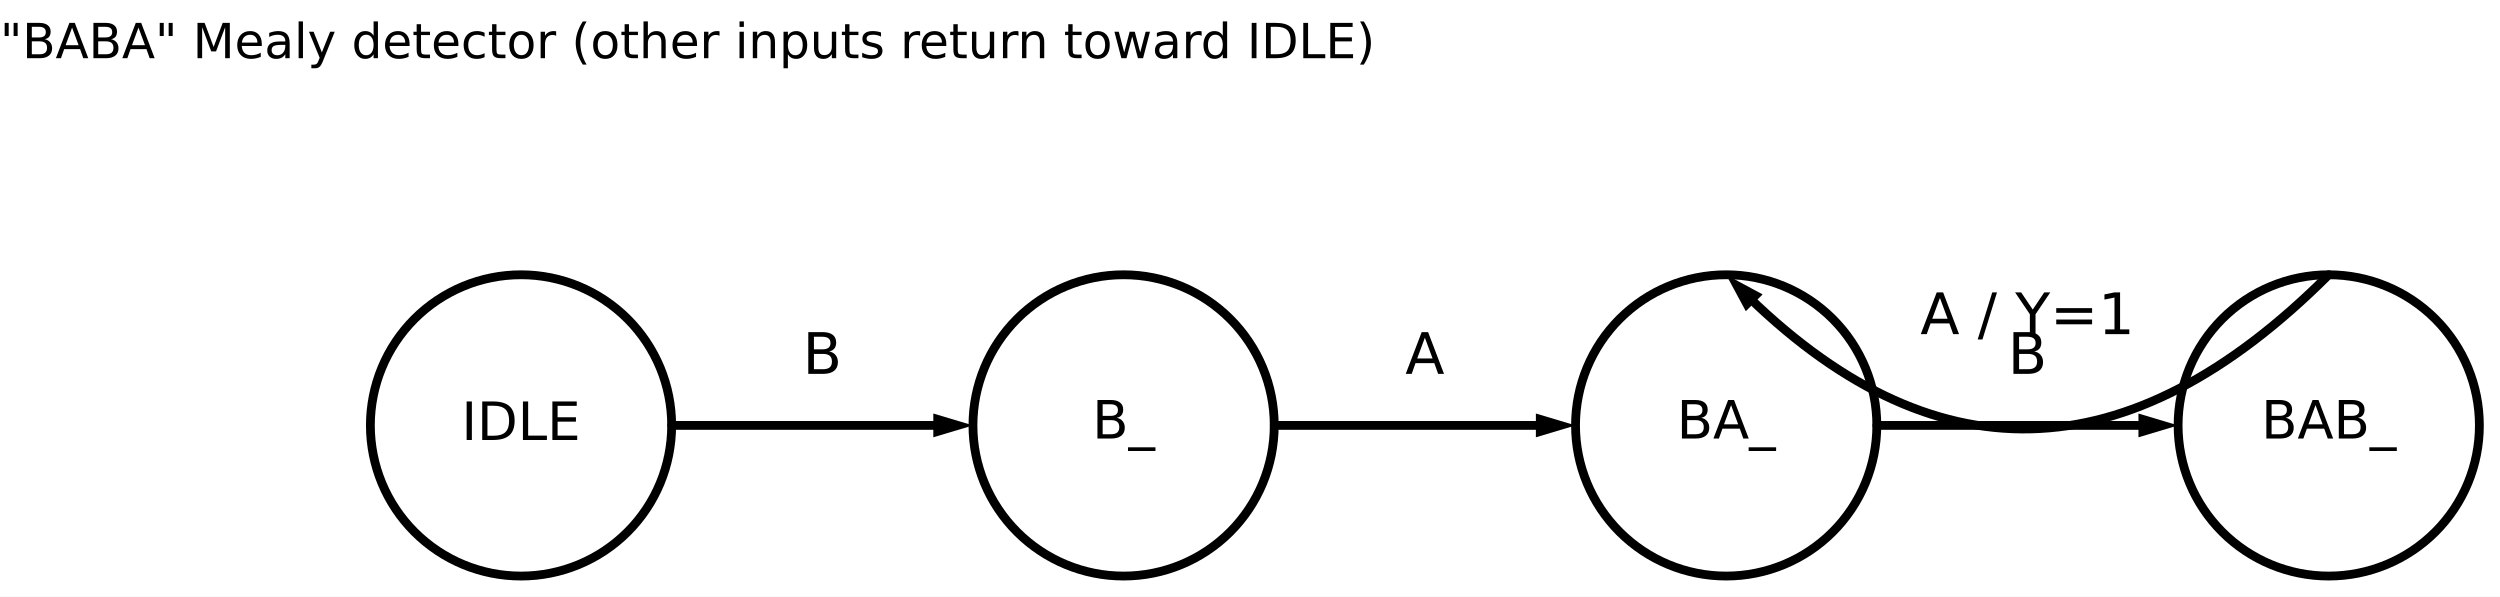
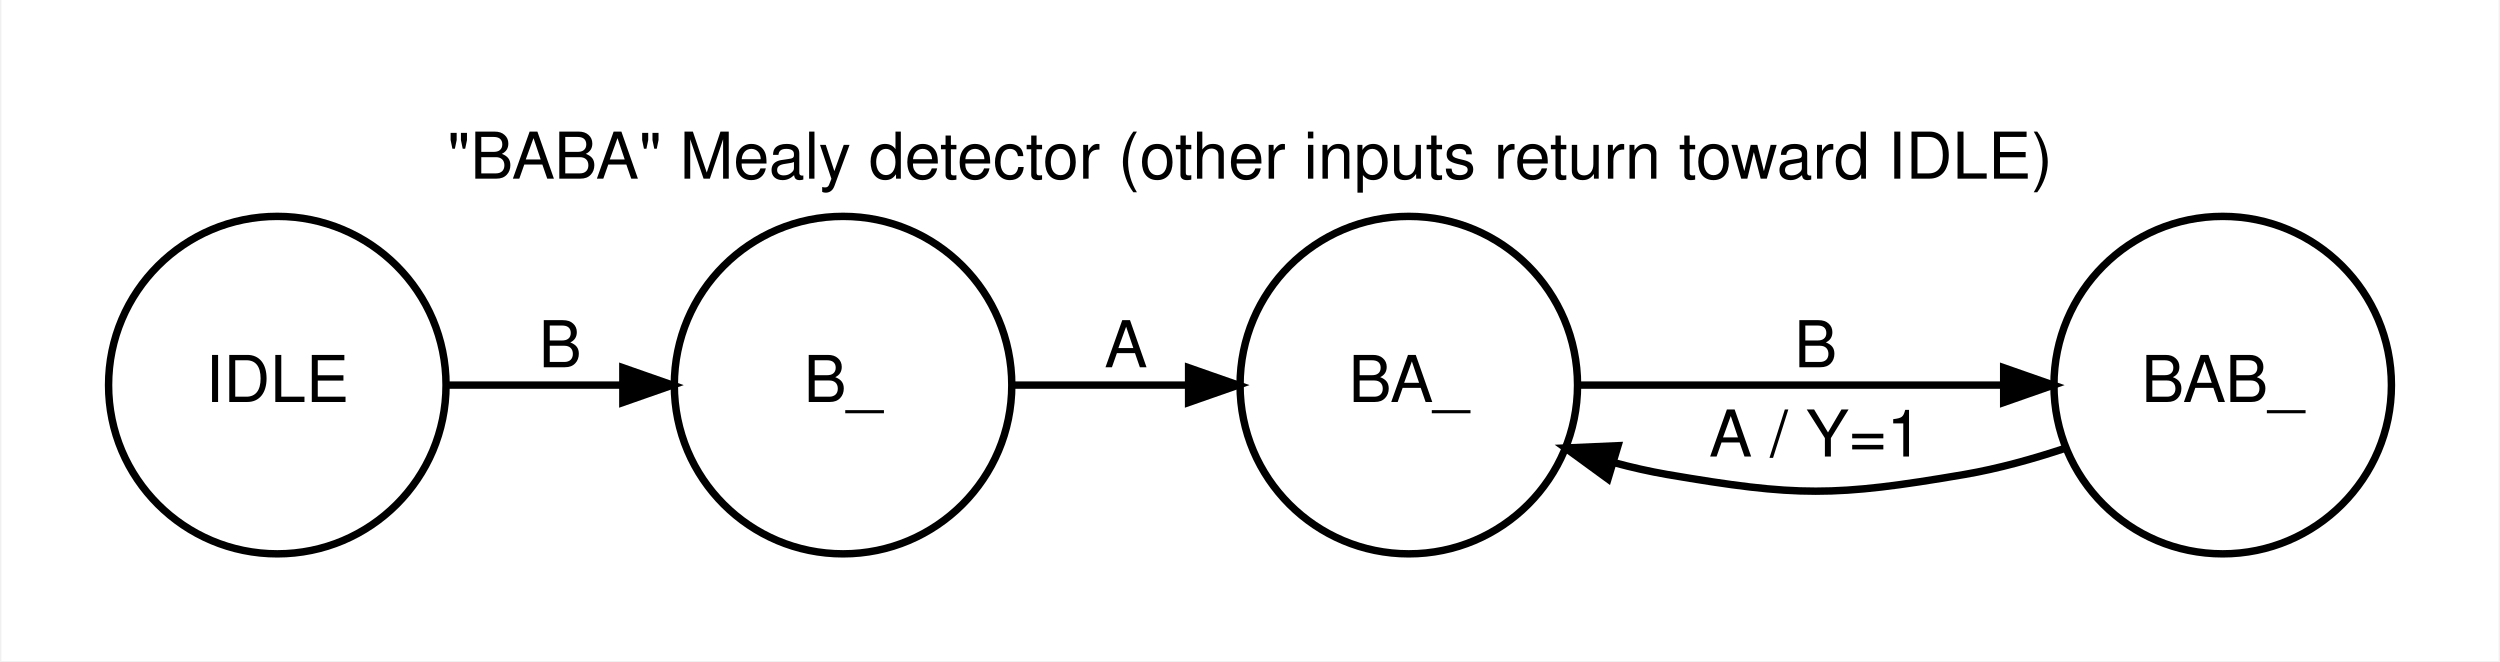
- <svg xmlns="http://www.w3.org/2000/svg" xmlns:xlink="http://www.w3.org/1999/xlink" width="567.567pt" height="135.46pt" viewBox="0 0 567.567 135.46" version="1.1">
-   <defs>
-     <style type="text/css">*{stroke-linejoin: round; stroke-linecap: butt}</style>
-   </defs>
-   <g id="figure_1">
-     <g id="patch_1">
-       <path d="M 0 135.46  L 567.567 135.46  L 567.567 0  L 0 0  z " style="fill: #ffffff" />
+ <svg xmlns="http://www.w3.org/2000/svg" width="503pt" height="133pt" viewBox="0.00 0.00 503.20 133.20">
+   <g id="graph0" class="graph" transform="scale(1 1) rotate(0) translate(21.6 111.6)">
+     <polygon fill="white" stroke="transparent" points="-21.6,21.6 -21.6,-111.6 481.6,-111.6 481.6,21.6 -21.6,21.6" />
+     <text text-anchor="middle" x="230" y="-75.6" font-family="Helvetica,sans-Serif" font-size="13.00">"BABA" Mealy detector (other inputs return toward IDLE)</text>
+     <g id="node1" class="node">
+       <ellipse fill="none" stroke="black" stroke-width="1.5" cx="34" cy="-34" rx="34" ry="34" />
+       <text text-anchor="middle" x="34" y="-30.6" font-family="Helvetica,sans-Serif" font-size="13.00">IDLE</text>
    </g>
-     <g id="axes_1">
-       <g id="patch_2">
-         <path d="M 118.287 130.78  C 127.357 130.78 136.057 127.176 142.47 120.763  C 148.884 114.35 152.487 105.65 152.487 96.58  C 152.487 87.51 148.884 78.81 142.47 72.397  C 136.057 65.984 127.357 62.38 118.287 62.38  C 109.217 62.38 100.518 65.984 94.104 72.397  C 87.691 78.81 84.087 87.51 84.087 96.58  C 84.087 105.65 87.691 114.35 94.104 120.763  C 100.518 127.176 109.217 130.78 118.287 130.78  L 118.287 130.78  z " clip-path="url(#p23f7acf33d)" style="fill: none; stroke: #000000; stroke-width: 2; stroke-linejoin: miter" />
-       </g>
-       <g id="patch_3">
-         <path d="M 255.087 130.78  C 264.157 130.78 272.857 127.176 279.27 120.763  C 285.684 114.35 289.287 105.65 289.287 96.58  C 289.287 87.51 285.684 78.81 279.27 72.397  C 272.857 65.984 264.157 62.38 255.087 62.38  C 246.017 62.38 237.318 65.984 230.904 72.397  C 224.491 78.81 220.887 87.51 220.887 96.58  C 220.887 105.65 224.491 114.35 230.904 120.763  C 237.318 127.176 246.017 130.78 255.087 130.78  L 255.087 130.78  z " clip-path="url(#p23f7acf33d)" style="fill: none; stroke: #000000; stroke-width: 2; stroke-linejoin: miter" />
-       </g>
-       <g id="patch_4">
-         <path d="M 391.887 130.78  C 400.957 130.78 409.657 127.176 416.07 120.763  C 422.484 114.35 426.087 105.65 426.087 96.58  C 426.087 87.51 422.484 78.81 416.07 72.397  C 409.657 65.984 400.957 62.38 391.887 62.38  C 382.817 62.38 374.118 65.984 367.704 72.397  C 361.291 78.81 357.687 87.51 357.687 96.58  C 357.687 105.65 361.291 114.35 367.704 120.763  C 374.118 127.176 382.817 130.78 391.887 130.78  L 391.887 130.78  z " clip-path="url(#p23f7acf33d)" style="fill: none; stroke: #000000; stroke-width: 2; stroke-linejoin: miter" />
-       </g>
-       <g id="patch_5">
-         <path d="M 528.687 130.78  C 537.757 130.78 546.457 127.176 552.87 120.763  C 559.284 114.35 562.887 105.65 562.887 96.58  C 562.887 87.51 559.284 78.81 552.87 72.397  C 546.457 65.984 537.757 62.38 528.687 62.38  C 519.617 62.38 510.918 65.984 504.504 72.397  C 498.091 78.81 494.487 87.51 494.487 96.58  C 494.487 105.65 498.091 114.35 504.504 120.763  C 510.918 127.176 519.617 130.78 528.687 130.78  L 528.687 130.78  z " clip-path="url(#p23f7acf33d)" style="fill: none; stroke: #000000; stroke-width: 2; stroke-linejoin: miter" />
-       </g>
-       <g id="patch_6">
-         <path d="M 528.687 62.38  Q 460.287 130.78 395.069 65.562  " clip-path="url(#p23f7acf33d)" style="fill: none; stroke: #000000; stroke-width: 2; stroke-linejoin: miter; stroke-linecap: round" />
-       </g>
-       <g id="patch_7">
-         <path d="M 396.342 70.653  L 391.887 62.38  L 400.161 66.835  z " clip-path="url(#p23f7acf33d)" />
-       </g>
-       <g id="line2d_1">
-         <path d="M 152.487 96.58  L 186.687 96.58  L 211.887 96.58  " clip-path="url(#p23f7acf33d)" style="fill: none; stroke: #000000; stroke-width: 2; stroke-linecap: round" />
-       </g>
-       <g id="patch_8">
-         <path d="M 211.887 93.88  L 220.887 96.58  L 211.887 99.28  z " clip-path="url(#p23f7acf33d)" />
-       </g>
-       <g id="line2d_2">
-         <path d="M 289.287 96.58  L 323.487 96.58  L 348.687 96.58  " clip-path="url(#p23f7acf33d)" style="fill: none; stroke: #000000; stroke-width: 2; stroke-linecap: round" />
-       </g>
-       <g id="patch_9">
-         <path d="M 348.687 93.88  L 357.687 96.58  L 348.687 99.28  z " clip-path="url(#p23f7acf33d)" />
-       </g>
-       <g id="line2d_3">
-         <path d="M 426.087 96.58  L 460.287 96.58  L 485.487 96.58  " clip-path="url(#p23f7acf33d)" style="fill: none; stroke: #000000; stroke-width: 2; stroke-linecap: round" />
-       </g>
-       <g id="patch_10">
-         <path d="M 485.487 93.88  L 494.487 96.58  L 485.487 99.28  z " clip-path="url(#p23f7acf33d)" />
-       </g>
-       <g id="text_1">
-         <g transform="translate(104.763 99.89125) scale(0.12 -0.12)">
-           <defs>
-             <path id="DejaVuSans-49" d="M 628 4666  L 1259 4666  L 1259 0  L 628 0  L 628 4666  z " transform="scale(0.015625)" />
-             <path id="DejaVuSans-44" d="M 1259 4147  L 1259 519  L 2022 519  Q 2988 519 3436 956  Q 3884 1394 3884 2338  Q 3884 3275 3436 3711  Q 2988 4147 2022 4147  L 1259 4147  z M 628 4666  L 1925 4666  Q 3281 4666 3915 4102  Q 4550 3538 4550 2338  Q 4550 1131 3912 565  Q 3275 0 1925 0  L 628 0  L 628 4666  z " transform="scale(0.015625)" />
-             <path id="DejaVuSans-4c" d="M 628 4666  L 1259 4666  L 1259 531  L 3531 531  L 3531 0  L 628 0  L 628 4666  z " transform="scale(0.015625)" />
-             <path id="DejaVuSans-45" d="M 628 4666  L 3578 4666  L 3578 4134  L 1259 4134  L 1259 2753  L 3481 2753  L 3481 2222  L 1259 2222  L 1259 531  L 3634 531  L 3634 0  L 628 0  L 628 4666  z " transform="scale(0.015625)" />
-           </defs>
-           <use xlink:href="#DejaVuSans-49" />
-           <use xlink:href="#DejaVuSans-44" transform="translate(29.49219 0)" />
-           <use xlink:href="#DejaVuSans-4c" transform="translate(106.4941 0)" />
-           <use xlink:href="#DejaVuSans-45" transform="translate(162.207 0)" />
-         </g>
-       </g>
-       <g id="text_2">
-         <g transform="translate(247.9709 99.5575) scale(0.12 -0.12)">
-           <defs>
-             <path id="DejaVuSans-42" d="M 1259 2228  L 1259 519  L 2272 519  Q 2781 519 3026 730  Q 3272 941 3272 1375  Q 3272 1813 3026 2020  Q 2781 2228 2272 2228  L 1259 2228  z M 1259 4147  L 1259 2741  L 2194 2741  Q 2656 2741 2882 2914  Q 3109 3088 3109 3444  Q 3109 3797 2882 3972  Q 2656 4147 2194 4147  L 1259 4147  z M 628 4666  L 2241 4666  Q 2963 4666 3353 4366  Q 3744 4066 3744 3513  Q 3744 3084 3544 2831  Q 3344 2578 2956 2516  Q 3422 2416 3680 2098  Q 3938 1781 3938 1306  Q 3938 681 3513 340  Q 3088 0 2303 0  L 628 0  L 628 4666  z " transform="scale(0.015625)" />
-             <path id="DejaVuSans-5f" d="M 3263 -1063  L 3263 -1509  L -63 -1509  L -63 -1063  L 3263 -1063  z " transform="scale(0.015625)" />
-           </defs>
-           <use xlink:href="#DejaVuSans-42" />
-           <use xlink:href="#DejaVuSans-5f" transform="translate(68.60352 0)" />
-         </g>
-       </g>
-       <g id="text_3">
-         <g transform="translate(380.6665 99.5575) scale(0.12 -0.12)">
-           <defs>
-             <path id="DejaVuSans-41" d="M 2188 4044  L 1331 1722  L 3047 1722  L 2188 4044  z M 1831 4666  L 2547 4666  L 4325 0  L 3669 0  L 3244 1197  L 1141 1197  L 716 0  L 50 0  L 1831 4666  z " transform="scale(0.015625)" />
-           </defs>
-           <use xlink:href="#DejaVuSans-42" />
-           <use xlink:href="#DejaVuSans-41" transform="translate(68.60352 0)" />
-           <use xlink:href="#DejaVuSans-5f" transform="translate(137.0117 0)" />
-         </g>
-       </g>
-       <g id="text_4">
-         <g transform="translate(513.3499 99.5575) scale(0.12 -0.12)">
-           <use xlink:href="#DejaVuSans-42" />
-           <use xlink:href="#DejaVuSans-41" transform="translate(68.60352 0)" />
-           <use xlink:href="#DejaVuSans-42" transform="translate(137.0117 0)" />
-           <use xlink:href="#DejaVuSans-5f" transform="translate(205.6152 0)" />
-         </g>
-       </g>
-       <g id="text_5">
-         <g transform="translate(182.2278 84.87641) scale(0.13 -0.13)">
-           <use xlink:href="#DejaVuSans-42" />
-         </g>
-       </g>
-       <g id="text_6">
-         <g transform="translate(319.041 84.87641) scale(0.13 -0.13)">
-           <use xlink:href="#DejaVuSans-41" />
-         </g>
-       </g>
-       <g id="text_7">
-         <g transform="translate(455.8278 84.87641) scale(0.13 -0.13)">
-           <use xlink:href="#DejaVuSans-42" />
-         </g>
-       </g>
-       <g id="text_8">
-         <g transform="translate(435.9673 75.85797) scale(0.13 -0.13)">
-           <defs>
-             <path id="DejaVuSans-20" transform="scale(0.015625)" />
-             <path id="DejaVuSans-2f" d="M 1625 4666  L 2156 4666  L 531 -594  L 0 -594  L 1625 4666  z " transform="scale(0.015625)" />
-             <path id="DejaVuSans-59" d="M -13 4666  L 666 4666  L 1959 2747  L 3244 4666  L 3922 4666  L 2272 2222  L 2272 0  L 1638 0  L 1638 2222  L -13 4666  z " transform="scale(0.015625)" />
-             <path id="DejaVuSans-3d" d="M 678 2906  L 4684 2906  L 4684 2381  L 678 2381  L 678 2906  z M 678 1631  L 4684 1631  L 4684 1100  L 678 1100  L 678 1631  z " transform="scale(0.015625)" />
-             <path id="DejaVuSans-31" d="M 794 531  L 1825 531  L 1825 4091  L 703 3866  L 703 4441  L 1819 4666  L 2450 4666  L 2450 531  L 3481 531  L 3481 0  L 794 0  L 794 531  z " transform="scale(0.015625)" />
-           </defs>
-           <use xlink:href="#DejaVuSans-41" />
-           <use xlink:href="#DejaVuSans-20" transform="translate(68.4082 0)" />
-           <use xlink:href="#DejaVuSans-2f" transform="translate(100.1953 0)" />
-           <use xlink:href="#DejaVuSans-20" transform="translate(133.8867 0)" />
-           <use xlink:href="#DejaVuSans-59" transform="translate(165.6738 0)" />
-           <use xlink:href="#DejaVuSans-3d" transform="translate(226.7578 0)" />
-           <use xlink:href="#DejaVuSans-31" transform="translate(310.5469 0)" />
-         </g>
-       </g>
-       <g id="text_9">
-         <g transform="translate(-0 13.21531) scale(0.11 -0.11)">
-           <defs>
-             <path id="DejaVuSans-22" d="M 1147 4666  L 1147 2931  L 616 2931  L 616 4666  L 1147 4666  z M 2328 4666  L 2328 2931  L 1797 2931  L 1797 4666  L 2328 4666  z " transform="scale(0.015625)" />
-             <path id="DejaVuSans-4d" d="M 628 4666  L 1569 4666  L 2759 1491  L 3956 4666  L 4897 4666  L 4897 0  L 4281 0  L 4281 4097  L 3078 897  L 2444 897  L 1241 4097  L 1241 0  L 628 0  L 628 4666  z " transform="scale(0.015625)" />
-             <path id="DejaVuSans-65" d="M 3597 1894  L 3597 1613  L 953 1613  Q 991 1019 1311 708  Q 1631 397 2203 397  Q 2534 397 2845 478  Q 3156 559 3463 722  L 3463 178  Q 3153 47 2828 -22  Q 2503 -91 2169 -91  Q 1331 -91 842 396  Q 353 884 353 1716  Q 353 2575 817 3079  Q 1281 3584 2069 3584  Q 2775 3584 3186 3129  Q 3597 2675 3597 1894  z M 3022 2063  Q 3016 2534 2758 2815  Q 2500 3097 2075 3097  Q 1594 3097 1305 2825  Q 1016 2553 972 2059  L 3022 2063  z " transform="scale(0.015625)" />
-             <path id="DejaVuSans-61" d="M 2194 1759  Q 1497 1759 1228 1600  Q 959 1441 959 1056  Q 959 750 1161 570  Q 1363 391 1709 391  Q 2188 391 2477 730  Q 2766 1069 2766 1631  L 2766 1759  L 2194 1759  z M 3341 1997  L 3341 0  L 2766 0  L 2766 531  Q 2569 213 2275 61  Q 1981 -91 1556 -91  Q 1019 -91 701 211  Q 384 513 384 1019  Q 384 1609 779 1909  Q 1175 2209 1959 2209  L 2766 2209  L 2766 2266  Q 2766 2663 2505 2880  Q 2244 3097 1772 3097  Q 1472 3097 1187 3025  Q 903 2953 641 2809  L 641 3341  Q 956 3463 1253 3523  Q 1550 3584 1831 3584  Q 2591 3584 2966 3190  Q 3341 2797 3341 1997  z " transform="scale(0.015625)" />
-             <path id="DejaVuSans-6c" d="M 603 4863  L 1178 4863  L 1178 0  L 603 0  L 603 4863  z " transform="scale(0.015625)" />
-             <path id="DejaVuSans-79" d="M 2059 -325  Q 1816 -950 1584 -1140  Q 1353 -1331 966 -1331  L 506 -1331  L 506 -850  L 844 -850  Q 1081 -850 1212 -737  Q 1344 -625 1503 -206  L 1606 56  L 191 3500  L 800 3500  L 1894 763  L 2988 3500  L 3597 3500  L 2059 -325  z " transform="scale(0.015625)" />
-             <path id="DejaVuSans-64" d="M 2906 2969  L 2906 4863  L 3481 4863  L 3481 0  L 2906 0  L 2906 525  Q 2725 213 2448 61  Q 2172 -91 1784 -91  Q 1150 -91 751 415  Q 353 922 353 1747  Q 353 2572 751 3078  Q 1150 3584 1784 3584  Q 2172 3584 2448 3432  Q 2725 3281 2906 2969  z M 947 1747  Q 947 1113 1208 752  Q 1469 391 1925 391  Q 2381 391 2643 752  Q 2906 1113 2906 1747  Q 2906 2381 2643 2742  Q 2381 3103 1925 3103  Q 1469 3103 1208 2742  Q 947 2381 947 1747  z " transform="scale(0.015625)" />
-             <path id="DejaVuSans-74" d="M 1172 4494  L 1172 3500  L 2356 3500  L 2356 3053  L 1172 3053  L 1172 1153  Q 1172 725 1289 603  Q 1406 481 1766 481  L 2356 481  L 2356 0  L 1766 0  Q 1100 0 847 248  Q 594 497 594 1153  L 594 3053  L 172 3053  L 172 3500  L 594 3500  L 594 4494  L 1172 4494  z " transform="scale(0.015625)" />
-             <path id="DejaVuSans-63" d="M 3122 3366  L 3122 2828  Q 2878 2963 2633 3030  Q 2388 3097 2138 3097  Q 1578 3097 1268 2742  Q 959 2388 959 1747  Q 959 1106 1268 751  Q 1578 397 2138 397  Q 2388 397 2633 464  Q 2878 531 3122 666  L 3122 134  Q 2881 22 2623 -34  Q 2366 -91 2075 -91  Q 1284 -91 818 406  Q 353 903 353 1747  Q 353 2603 823 3093  Q 1294 3584 2113 3584  Q 2378 3584 2631 3529  Q 2884 3475 3122 3366  z " transform="scale(0.015625)" />
-             <path id="DejaVuSans-6f" d="M 1959 3097  Q 1497 3097 1228 2736  Q 959 2375 959 1747  Q 959 1119 1226 758  Q 1494 397 1959 397  Q 2419 397 2687 759  Q 2956 1122 2956 1747  Q 2956 2369 2687 2733  Q 2419 3097 1959 3097  z M 1959 3584  Q 2709 3584 3137 3096  Q 3566 2609 3566 1747  Q 3566 888 3137 398  Q 2709 -91 1959 -91  Q 1206 -91 779 398  Q 353 888 353 1747  Q 353 2609 779 3096  Q 1206 3584 1959 3584  z " transform="scale(0.015625)" />
-             <path id="DejaVuSans-72" d="M 2631 2963  Q 2534 3019 2420 3045  Q 2306 3072 2169 3072  Q 1681 3072 1420 2755  Q 1159 2438 1159 1844  L 1159 0  L 581 0  L 581 3500  L 1159 3500  L 1159 2956  Q 1341 3275 1631 3429  Q 1922 3584 2338 3584  Q 2397 3584 2469 3576  Q 2541 3569 2628 3553  L 2631 2963  z " transform="scale(0.015625)" />
-             <path id="DejaVuSans-28" d="M 1984 4856  Q 1566 4138 1362 3434  Q 1159 2731 1159 2009  Q 1159 1288 1364 580  Q 1569 -128 1984 -844  L 1484 -844  Q 1016 -109 783 600  Q 550 1309 550 2009  Q 550 2706 781 3412  Q 1013 4119 1484 4856  L 1984 4856  z " transform="scale(0.015625)" />
-             <path id="DejaVuSans-68" d="M 3513 2113  L 3513 0  L 2938 0  L 2938 2094  Q 2938 2591 2744 2837  Q 2550 3084 2163 3084  Q 1697 3084 1428 2787  Q 1159 2491 1159 1978  L 1159 0  L 581 0  L 581 4863  L 1159 4863  L 1159 2956  Q 1366 3272 1645 3428  Q 1925 3584 2291 3584  Q 2894 3584 3203 3211  Q 3513 2838 3513 2113  z " transform="scale(0.015625)" />
-             <path id="DejaVuSans-69" d="M 603 3500  L 1178 3500  L 1178 0  L 603 0  L 603 3500  z M 603 4863  L 1178 4863  L 1178 4134  L 603 4134  L 603 4863  z " transform="scale(0.015625)" />
-             <path id="DejaVuSans-6e" d="M 3513 2113  L 3513 0  L 2938 0  L 2938 2094  Q 2938 2591 2744 2837  Q 2550 3084 2163 3084  Q 1697 3084 1428 2787  Q 1159 2491 1159 1978  L 1159 0  L 581 0  L 581 3500  L 1159 3500  L 1159 2956  Q 1366 3272 1645 3428  Q 1925 3584 2291 3584  Q 2894 3584 3203 3211  Q 3513 2838 3513 2113  z " transform="scale(0.015625)" />
-             <path id="DejaVuSans-70" d="M 1159 525  L 1159 -1331  L 581 -1331  L 581 3500  L 1159 3500  L 1159 2969  Q 1341 3281 1617 3432  Q 1894 3584 2278 3584  Q 2916 3584 3314 3078  Q 3713 2572 3713 1747  Q 3713 922 3314 415  Q 2916 -91 2278 -91  Q 1894 -91 1617 61  Q 1341 213 1159 525  z M 3116 1747  Q 3116 2381 2855 2742  Q 2594 3103 2138 3103  Q 1681 3103 1420 2742  Q 1159 2381 1159 1747  Q 1159 1113 1420 752  Q 1681 391 2138 391  Q 2594 391 2855 752  Q 3116 1113 3116 1747  z " transform="scale(0.015625)" />
-             <path id="DejaVuSans-75" d="M 544 1381  L 544 3500  L 1119 3500  L 1119 1403  Q 1119 906 1312 657  Q 1506 409 1894 409  Q 2359 409 2629 706  Q 2900 1003 2900 1516  L 2900 3500  L 3475 3500  L 3475 0  L 2900 0  L 2900 538  Q 2691 219 2414 64  Q 2138 -91 1772 -91  Q 1169 -91 856 284  Q 544 659 544 1381  z M 1991 3584  L 1991 3584  z " transform="scale(0.015625)" />
-             <path id="DejaVuSans-73" d="M 2834 3397  L 2834 2853  Q 2591 2978 2328 3040  Q 2066 3103 1784 3103  Q 1356 3103 1142 2972  Q 928 2841 928 2578  Q 928 2378 1081 2264  Q 1234 2150 1697 2047  L 1894 2003  Q 2506 1872 2764 1633  Q 3022 1394 3022 966  Q 3022 478 2636 193  Q 2250 -91 1575 -91  Q 1294 -91 989 -36  Q 684 19 347 128  L 347 722  Q 666 556 975 473  Q 1284 391 1588 391  Q 1994 391 2212 530  Q 2431 669 2431 922  Q 2431 1156 2273 1281  Q 2116 1406 1581 1522  L 1381 1569  Q 847 1681 609 1914  Q 372 2147 372 2553  Q 372 3047 722 3315  Q 1072 3584 1716 3584  Q 2034 3584 2315 3537  Q 2597 3491 2834 3397  z " transform="scale(0.015625)" />
-             <path id="DejaVuSans-77" d="M 269 3500  L 844 3500  L 1563 769  L 2278 3500  L 2956 3500  L 3675 769  L 4391 3500  L 4966 3500  L 4050 0  L 3372 0  L 2619 2869  L 1863 0  L 1184 0  L 269 3500  z " transform="scale(0.015625)" />
-             <path id="DejaVuSans-29" d="M 513 4856  L 1013 4856  Q 1481 4119 1714 3412  Q 1947 2706 1947 2009  Q 1947 1309 1714 600  Q 1481 -109 1013 -844  L 513 -844  Q 928 -128 1133 580  Q 1338 1288 1338 2009  Q 1338 2731 1133 3434  Q 928 4138 513 4856  z " transform="scale(0.015625)" />
-           </defs>
-           <use xlink:href="#DejaVuSans-22" />
-           <use xlink:href="#DejaVuSans-42" transform="translate(45.99609 0)" />
-           <use xlink:href="#DejaVuSans-41" transform="translate(114.5996 0)" />
-           <use xlink:href="#DejaVuSans-42" transform="translate(183.0078 0)" />
-           <use xlink:href="#DejaVuSans-41" transform="translate(251.6113 0)" />
-           <use xlink:href="#DejaVuSans-22" transform="translate(320.0195 0)" />
-           <use xlink:href="#DejaVuSans-20" transform="translate(366.0156 0)" />
-           <use xlink:href="#DejaVuSans-4d" transform="translate(397.8027 0)" />
-           <use xlink:href="#DejaVuSans-65" transform="translate(484.082 0)" />
-           <use xlink:href="#DejaVuSans-61" transform="translate(545.6055 0)" />
-           <use xlink:href="#DejaVuSans-6c" transform="translate(606.8848 0)" />
-           <use xlink:href="#DejaVuSans-79" transform="translate(634.668 0)" />
-           <use xlink:href="#DejaVuSans-20" transform="translate(693.8477 0)" />
-           <use xlink:href="#DejaVuSans-64" transform="translate(725.6348 0)" />
-           <use xlink:href="#DejaVuSans-65" transform="translate(789.1113 0)" />
-           <use xlink:href="#DejaVuSans-74" transform="translate(850.6348 0)" />
-           <use xlink:href="#DejaVuSans-65" transform="translate(889.8438 0)" />
-           <use xlink:href="#DejaVuSans-63" transform="translate(951.3672 0)" />
-           <use xlink:href="#DejaVuSans-74" transform="translate(1006.348 0)" />
-           <use xlink:href="#DejaVuSans-6f" transform="translate(1045.557 0)" />
-           <use xlink:href="#DejaVuSans-72" transform="translate(1106.738 0)" />
-           <use xlink:href="#DejaVuSans-20" transform="translate(1147.852 0)" />
-           <use xlink:href="#DejaVuSans-28" transform="translate(1179.639 0)" />
-           <use xlink:href="#DejaVuSans-6f" transform="translate(1218.652 0)" />
-           <use xlink:href="#DejaVuSans-74" transform="translate(1279.834 0)" />
-           <use xlink:href="#DejaVuSans-68" transform="translate(1319.043 0)" />
-           <use xlink:href="#DejaVuSans-65" transform="translate(1382.422 0)" />
-           <use xlink:href="#DejaVuSans-72" transform="translate(1443.945 0)" />
-           <use xlink:href="#DejaVuSans-20" transform="translate(1485.059 0)" />
-           <use xlink:href="#DejaVuSans-69" transform="translate(1516.846 0)" />
-           <use xlink:href="#DejaVuSans-6e" transform="translate(1544.629 0)" />
-           <use xlink:href="#DejaVuSans-70" transform="translate(1608.008 0)" />
-           <use xlink:href="#DejaVuSans-75" transform="translate(1671.484 0)" />
-           <use xlink:href="#DejaVuSans-74" transform="translate(1734.863 0)" />
-           <use xlink:href="#DejaVuSans-73" transform="translate(1774.072 0)" />
-           <use xlink:href="#DejaVuSans-20" transform="translate(1826.172 0)" />
-           <use xlink:href="#DejaVuSans-72" transform="translate(1857.959 0)" />
-           <use xlink:href="#DejaVuSans-65" transform="translate(1896.822 0)" />
-           <use xlink:href="#DejaVuSans-74" transform="translate(1958.346 0)" />
-           <use xlink:href="#DejaVuSans-75" transform="translate(1997.555 0)" />
-           <use xlink:href="#DejaVuSans-72" transform="translate(2060.934 0)" />
-           <use xlink:href="#DejaVuSans-6e" transform="translate(2100.297 0)" />
-           <use xlink:href="#DejaVuSans-20" transform="translate(2163.676 0)" />
-           <use xlink:href="#DejaVuSans-74" transform="translate(2195.463 0)" />
-           <use xlink:href="#DejaVuSans-6f" transform="translate(2234.672 0)" />
-           <use xlink:href="#DejaVuSans-77" transform="translate(2295.854 0)" />
-           <use xlink:href="#DejaVuSans-61" transform="translate(2377.641 0)" />
-           <use xlink:href="#DejaVuSans-72" transform="translate(2438.92 0)" />
-           <use xlink:href="#DejaVuSans-64" transform="translate(2478.283 0)" />
-           <use xlink:href="#DejaVuSans-20" transform="translate(2541.76 0)" />
-           <use xlink:href="#DejaVuSans-49" transform="translate(2573.547 0)" />
-           <use xlink:href="#DejaVuSans-44" transform="translate(2603.039 0)" />
-           <use xlink:href="#DejaVuSans-4c" transform="translate(2680.041 0)" />
-           <use xlink:href="#DejaVuSans-45" transform="translate(2735.754 0)" />
-           <use xlink:href="#DejaVuSans-29" transform="translate(2798.938 0)" />
-         </g>
-       </g>
+     <g id="node2" class="node">
+       <ellipse fill="none" stroke="black" stroke-width="1.5" cx="148" cy="-34" rx="34" ry="34" />
+       <text text-anchor="middle" x="148" y="-30.6" font-family="Helvetica,sans-Serif" font-size="13.00">B_</text>
+     </g>
+     <g id="edge1" class="edge">
+       <path fill="none" stroke="black" stroke-width="1.5" d="M68.3,-34C79.37,-34 91.87,-34 103.59,-34" />
+       <polygon fill="black" stroke="black" stroke-width="1.5" points="103.63,-37.5 113.63,-34 103.63,-30.5 103.63,-37.5" />
+       <text text-anchor="middle" x="91" y="-37.6" font-family="Helvetica,sans-Serif" font-size="13.00">B</text>
+     </g>
+     <g id="node3" class="node">
+       <ellipse fill="none" stroke="black" stroke-width="1.5" cx="262" cy="-34" rx="34" ry="34" />
+       <text text-anchor="middle" x="262" y="-30.6" font-family="Helvetica,sans-Serif" font-size="13.00">BA_</text>
+     </g>
+     <g id="edge2" class="edge">
+       <path fill="none" stroke="black" stroke-width="1.5" d="M182.3,-34C193.37,-34 205.87,-34 217.59,-34" />
+       <polygon fill="black" stroke="black" stroke-width="1.5" points="217.63,-37.5 227.63,-34 217.63,-30.5 217.63,-37.5" />
+       <text text-anchor="middle" x="205" y="-37.6" font-family="Helvetica,sans-Serif" font-size="13.00">A</text>
+     </g>
+     <g id="node4" class="node">
+       <ellipse fill="none" stroke="black" stroke-width="1.5" cx="426" cy="-34" rx="34" ry="34" />
+       <text text-anchor="middle" x="426" y="-30.6" font-family="Helvetica,sans-Serif" font-size="13.00">BAB_</text>
+     </g>
+     <g id="edge3" class="edge">
+       <path fill="none" stroke="black" stroke-width="1.5" d="M296.17,-34C320.85,-34 354.76,-34 381.6,-34" />
+       <polygon fill="black" stroke="black" stroke-width="1.5" points="381.87,-37.5 391.87,-34 381.87,-30.5 381.87,-37.5" />
+       <text text-anchor="middle" x="344" y="-37.6" font-family="Helvetica,sans-Serif" font-size="13.00">B</text>
+     </g>
+     <g id="edge4" class="edge">
+       <path fill="none" stroke="black" stroke-width="1.5" d="M394.43,-21.33C387.81,-19.12 380.76,-17.16 374,-16 347.72,-11.5 340.28,-11.5 314,-16 310.52,-16.6 306.95,-17.41 303.41,-18.36" />
+       <polygon fill="black" stroke="black" stroke-width="1.5" points="302.13,-15.09 293.57,-21.33 304.15,-21.79 302.13,-15.09" />
+       <text text-anchor="middle" x="344" y="-19.6" font-family="Helvetica,sans-Serif" font-size="13.00">  A / Y=1</text>
    </g>
  </g>
-   <defs>
-     <clipPath id="p23f7acf33d">
-       <rect x="12.576" y="0" width="554.991" height="135.46" />
-     </clipPath>
-   </defs>
</svg>
